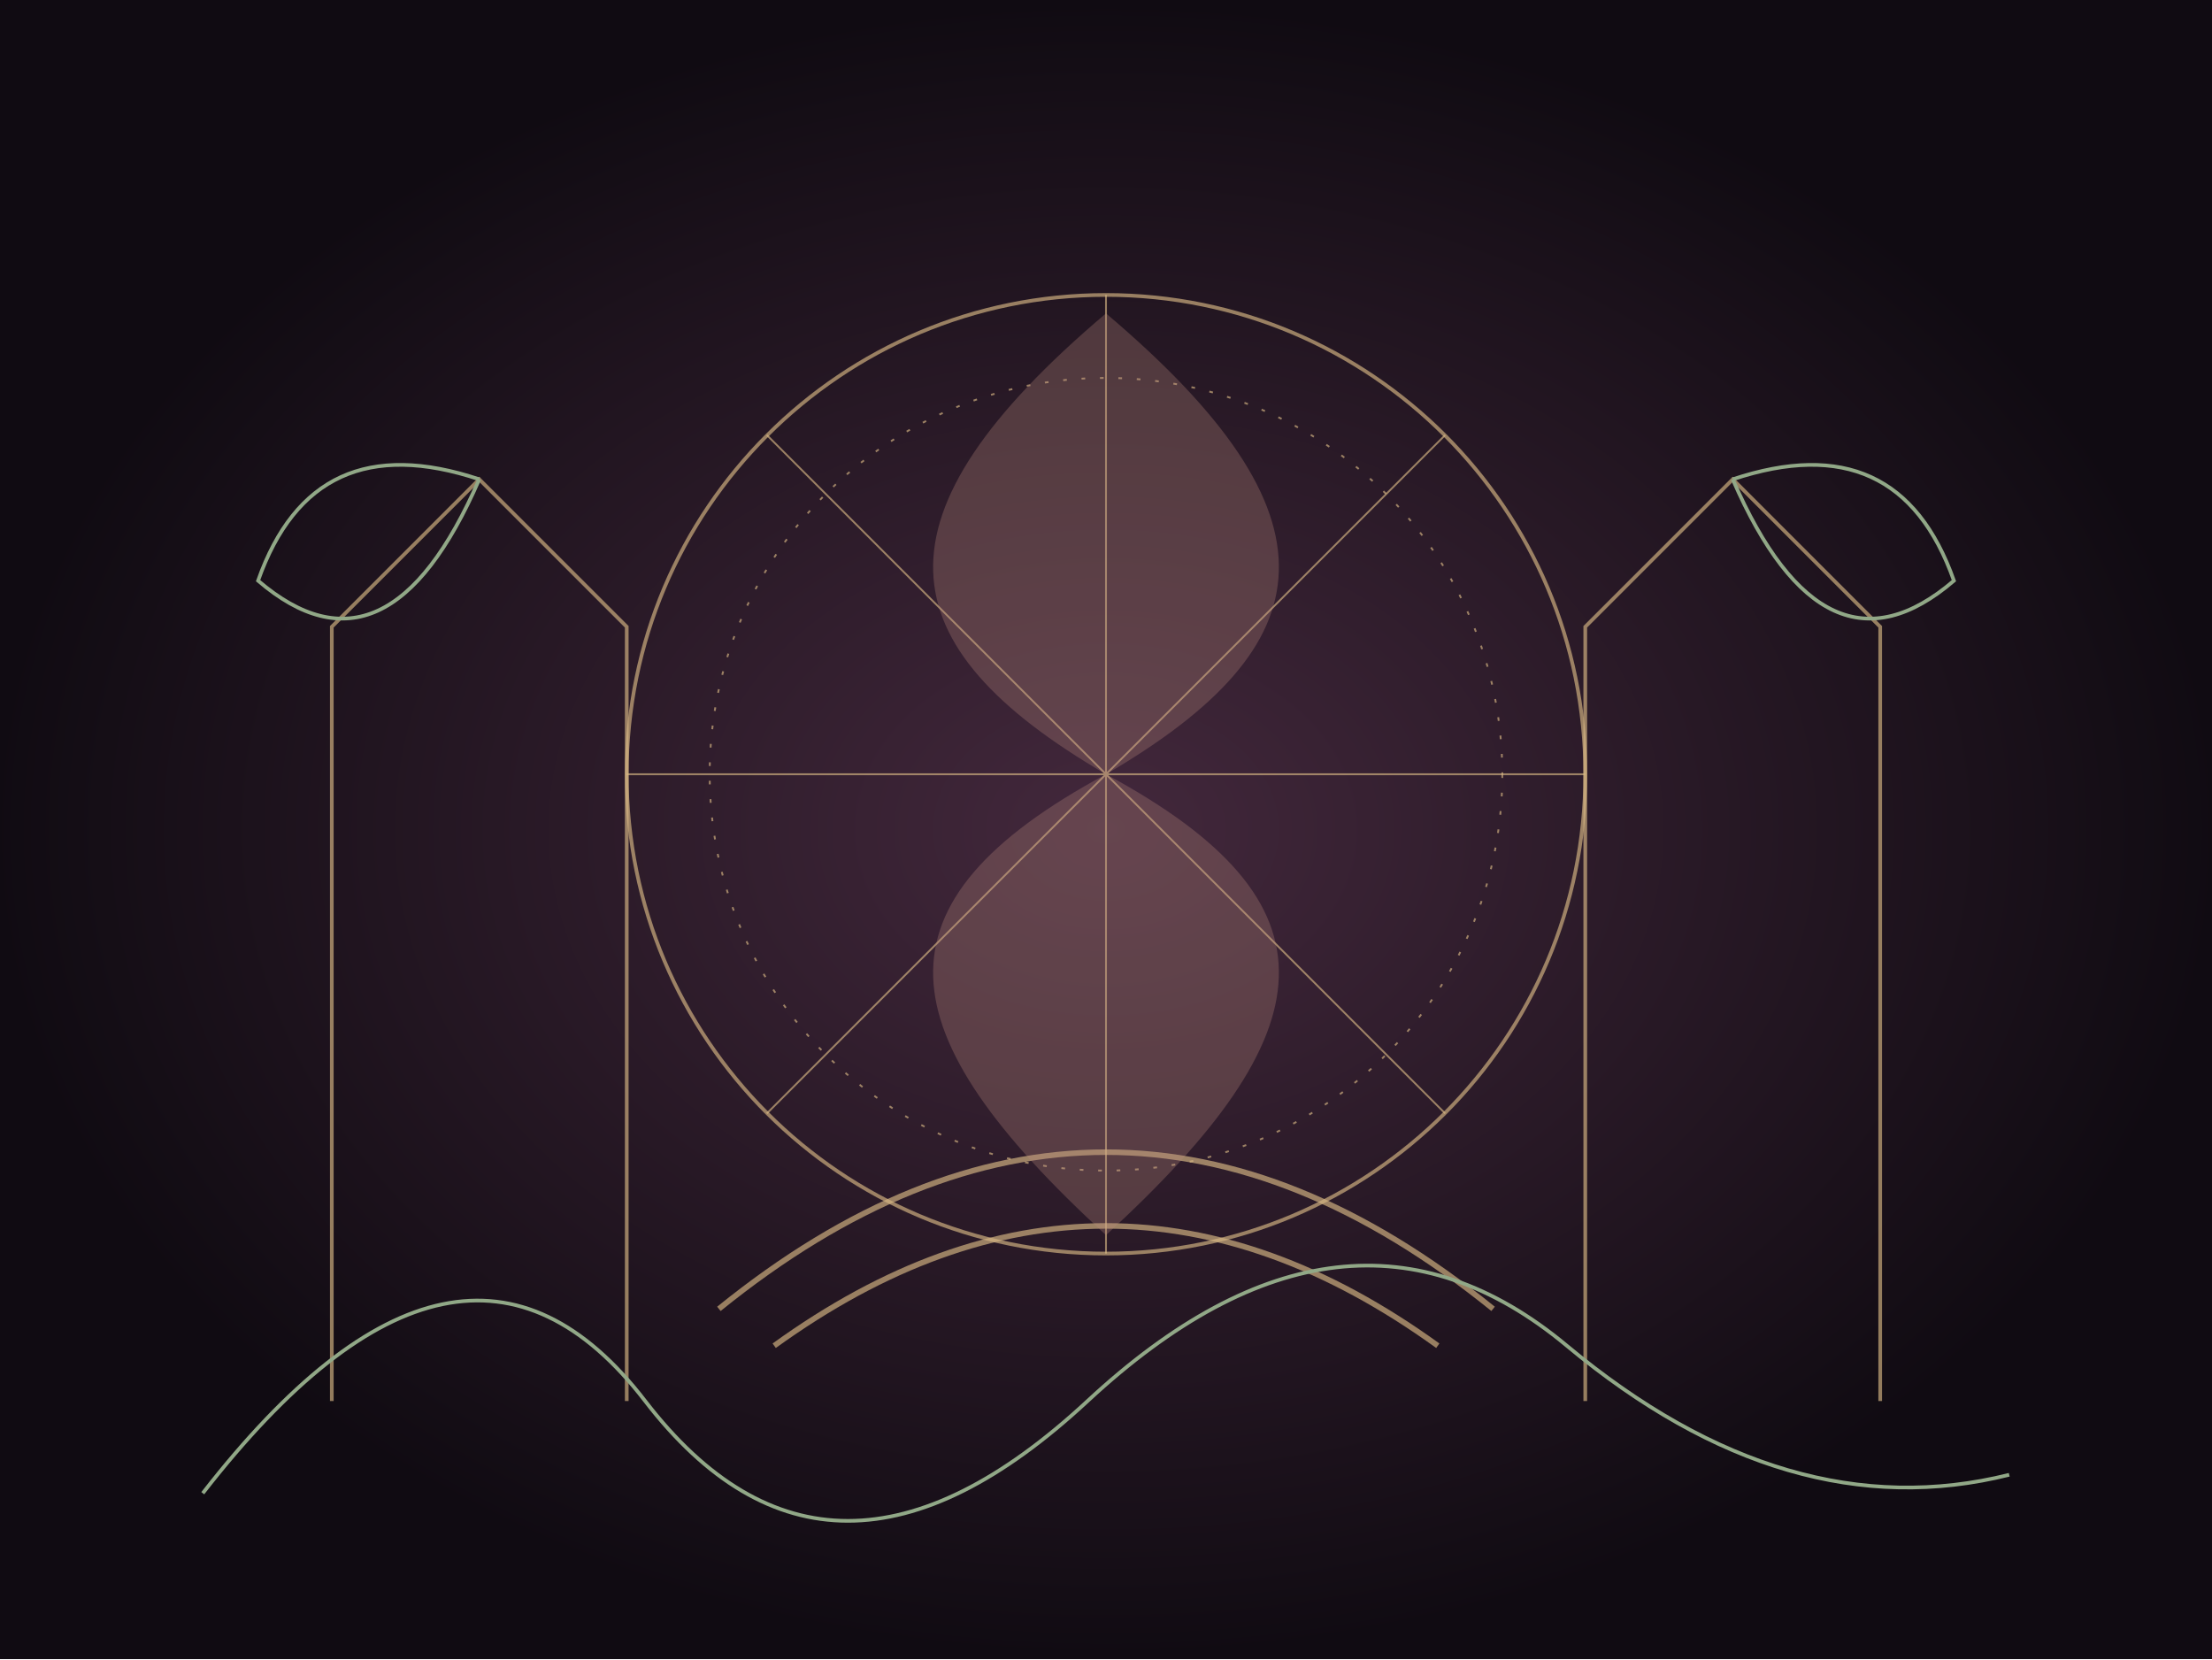
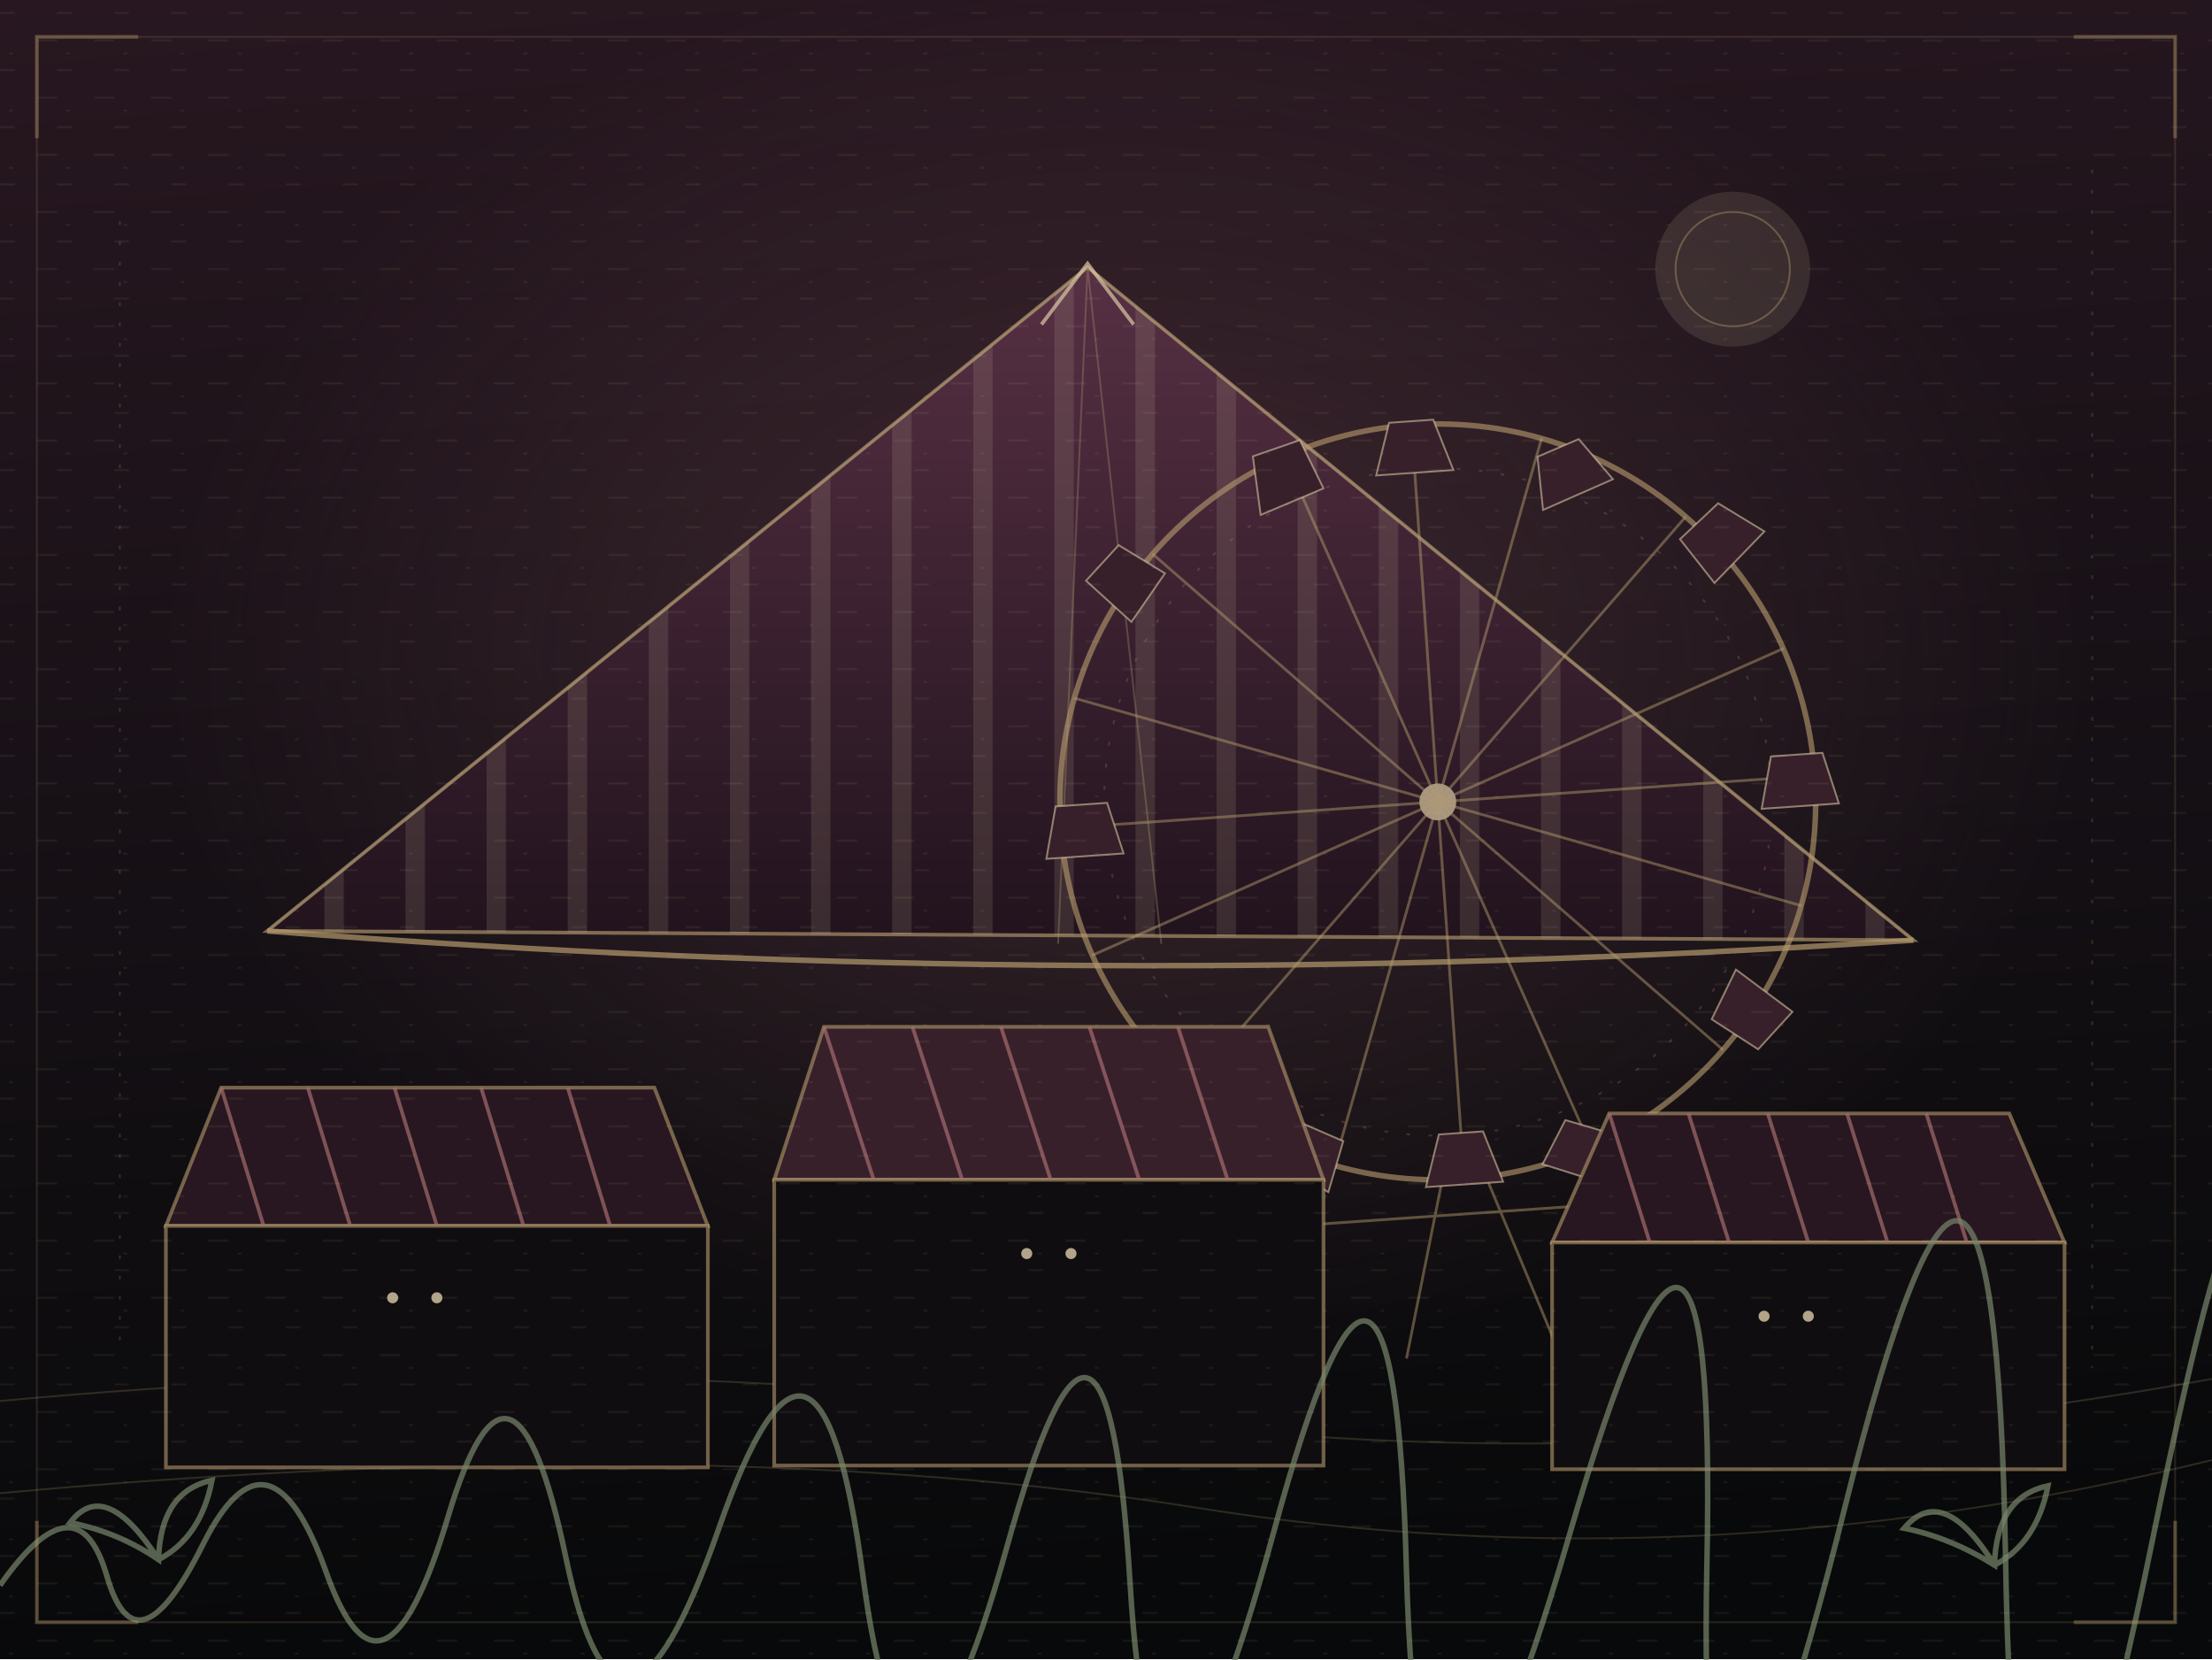
- <svg xmlns="http://www.w3.org/2000/svg" viewBox="0 0 1200 900">
+ <svg xmlns="http://www.w3.org/2000/svg" viewBox="0 0 1200 900" role="img" aria-labelledby="title desc">
  <defs>
-     <radialGradient id="g">
-       <stop stop-color="#43283c" />
-       <stop offset="1" stop-color="#100b12" />
+     <linearGradient id="night" x2=".1" y2="1">
+       <stop stop-color="#281720" />
+       <stop offset=".55" stop-color="#151015" />
+       <stop offset="1" stop-color="#08090a" />
+     </linearGradient>
+     <radialGradient id="haze">
+       <stop stop-color="#80505b" stop-opacity=".35" />
+       <stop offset="1" stop-color="#80505b" stop-opacity="0" />
    </radialGradient>
+     <linearGradient id="tent" x2="0" y2="1">
+       <stop stop-color="#573044" />
+       <stop offset="1" stop-color="#21131d" />
+     </linearGradient>
+     <pattern id="grain" width="31" height="31" patternUnits="userSpaceOnUse">
+       <path d="M0 7h8M20 22h11M5 29h2" stroke="#d9c9a6" stroke-opacity=".08" />
+     </pattern>
+     <pattern id="stripes" width="44" height="44" patternUnits="userSpaceOnUse">
+       <path d="M0 0V44" stroke="#d9c9a6" stroke-opacity=".45" stroke-width="21" />
+     </pattern>
+     <filter id="soft">
+       <feGaussianBlur stdDeviation="26" />
+     </filter>
  </defs>
-   <rect width="1200" height="900" fill="url(#g)" />
-   <g fill="none" stroke="#d9b985" stroke-opacity=".65">
-     <circle cx="600" cy="420" r="260" stroke-width="2" />
-     <circle cx="600" cy="420" r="215" stroke-dasharray="2 8" />
-     <path d="M600 160V680M340 420H860M416 236L784 604M784 236L416 604" />
-     <path d="M390 710Q600 540 810 710M420 730Q600 600 780 730" stroke-width="3" />
-     <path d="M180 760V340L260 260L340 340V760M860 760V340L940 260L1020 340V760" stroke-width="2" />
+   <rect width="1200" height="900" fill="url(#night)" />
+   <ellipse cx="610" cy="360" rx="530" ry="380" fill="url(#haze)" />
+   <circle cx="940" cy="146" r="42" fill="#d9c9a6" fill-opacity=".13" />
+   <circle cx="940" cy="146" r="31" fill="none" stroke="#b49a6d" stroke-opacity=".42" />
+   <g fill="none" stroke="#b49a6d" stroke-opacity=".22">
+     <path d="M0 760Q320 730 600 768T1200 748" />
+     <path d="M0 810Q380 775 650 818T1200 792" />
+     <path d="M65 120V730M1135 92V742" stroke-dasharray="2 9" />
  </g>
-   <g fill="#b78b7b" fill-opacity=".3">
-     <path d="M600 170C470 280 480 350 600 420C720 350 730 280 600 170Z" />
-     <path d="M600 670C480 560 470 490 600 420C730 490 720 560 600 670Z" />
+   <path d="M145 505L590 145L1038 510Z" fill="url(#tent)" stroke="#b49a6d" stroke-opacity=".65" stroke-width="2" />
+   <path d="M145 505L590 145L1038 510Z" fill="url(#stripes)" opacity=".3" />
+   <path d="M145 505L590 145L1038 510" fill="none" stroke="#d9c9a6" stroke-opacity=".22" />
+   <path d="M145 505Q590 540 1038 510" fill="none" stroke="#b49a6d" stroke-width="3" stroke-opacity=".7" />
+   <path d="M590 145L574 512M590 145L630 512" stroke="#b49a6d" stroke-opacity=".32" />
+   <path d="M565 176L590 143L615 176" fill="none" stroke="#d9c9a6" stroke-opacity=".7" stroke-width="2" />
+   <g transform="translate(780 435) rotate(-4)" fill="none">
+     <circle r="205" stroke="#b49a6d" stroke-opacity=".62" stroke-width="3" />
+     <circle r="181" stroke="#a86f70" stroke-opacity=".3" stroke-dasharray="2 10" />
+     <circle r="10" fill="#d9c9a6" fill-opacity=".7" stroke="none" />
+     <g stroke="#b49a6d" stroke-opacity=".48" stroke-width="1.5">
+       <path d="M0 0L0 -205M0 0L70 -193M0 0L145 -145M0 0L193 -70M0 0L205 0M0 0L193 70M0 0L145 145M0 0L70 193M0 0L0 205M0 0L-70 193M0 0L-145 145M0 0L-193 70M0 0L-205 0M0 0L-193 -70M0 0L-145 -145M0 0L-70 -193" />
+       <path d="M-220 224H220M-12 205L-38 300M12 205L44 300" />
+     </g>
+     <g fill="#38202b" stroke="#d9c9a6" stroke-opacity=".58">
+       <path d="M-12 -207h24l9 28h-42z" />
+       <path d="M67 -183l23 -8 17 23 -39 14z" />
+       <path d="M141 -133l22 -18 24 17 -29 26z" />
+       <path d="M182 -12h28l7 28h-42z" />
+       <path d="M140 128l24 18 20 -19 -29 -25z" />
+       <path d="M57 177l27 10 -3 28 -38 -15z" />
+       <path d="M-12 180h24l9 28h-42z" />
+       <path d="M-89 167l25 13 -10 27 -32 -21z" />
+       <path d="M-166 115l24 18 -22 20 -20 -26z" />
+       <path d="M-207 -12h28l7 28h-42z" />
+       <path d="M-163 -151l24 17 -20 25 -23 -24z" />
+       <path d="M-87 -194l26 -7 11 27 -35 12z" />
+     </g>
  </g>
-   <g stroke="#91a887" fill="none" stroke-width="2">
-     <path d="M110 810Q250 630 350 760T590 760T850 730T1090 800" />
-     <path d="M260 260q-90-30-120 55q70 60 120-55M940 260q90-30 120 55q-70 60-120-55" />
+   <g stroke="#b49a6d" stroke-opacity=".6" stroke-width="2">
+     <path d="M90 665L120 590L355 590L384 665Z" fill="#281720" />
+     <path d="M90 665H384V796H90Z" fill="#100d10" />
+     <path d="M420 640L447 557L688 557L718 640Z" fill="#38202b" />
+     <path d="M420 640H718V795H420Z" fill="#100d10" />
+     <path d="M842 674L873 604L1090 604L1120 674Z" fill="#281720" />
+     <path d="M842 674H1120V797H842Z" fill="#100d10" />
  </g>
+   <g fill="none" stroke="#a86f70" stroke-opacity=".68" stroke-width="2">
+     <path d="M120 590L143 665M167 590L190 665M214 590L237 665M261 590L284 665M308 590L331 665" />
+     <path d="M447 557L474 640M495 557L522 640M543 557L570 640M591 557L618 640M639 557L666 640" />
+     <path d="M873 604L895 674M916 604L938 674M959 604L981 674M1002 604L1024 674M1045 604L1067 674" />
+   </g>
+   <g fill="#d9c9a6" fill-opacity=".8">
+     <circle cx="213" cy="704" r="3" />
+     <circle cx="237" cy="704" r="3" />
+     <circle cx="557" cy="680" r="3" />
+     <circle cx="581" cy="680" r="3" />
+     <circle cx="957" cy="714" r="3" />
+     <circle cx="981" cy="714" r="3" />
+   </g>
+   <g fill="none" stroke="#78866b" stroke-width="3" stroke-opacity=".7">
+     <path d="M0 860q42-60 58-5t52-17t67 15t66-30t64 22t83-16t78 25t78-14t67 18t78-27t72 21t88-18t75 14t75-31t87 28t80-11t52 12" />
+     <path d="M86 846q-29-45-48-20q26 5 48 20q1-37 29-43q-6 31-29 43M1082 849q-28-45-49-20q25 5 49 20q1-37 29-43q-6 31-29 43" />
+   </g>
+   <rect width="1200" height="900" fill="url(#grain)" />
+   <rect x="20" y="20" width="1160" height="860" fill="none" stroke="#b49a6d" stroke-opacity=".18" />
+   <path d="M20 75V20H75M1125 20h55v55M20 825v55h55M1125 880h55v-55" fill="none" stroke="#b49a6d" stroke-opacity=".4" stroke-width="2" />
</svg>
